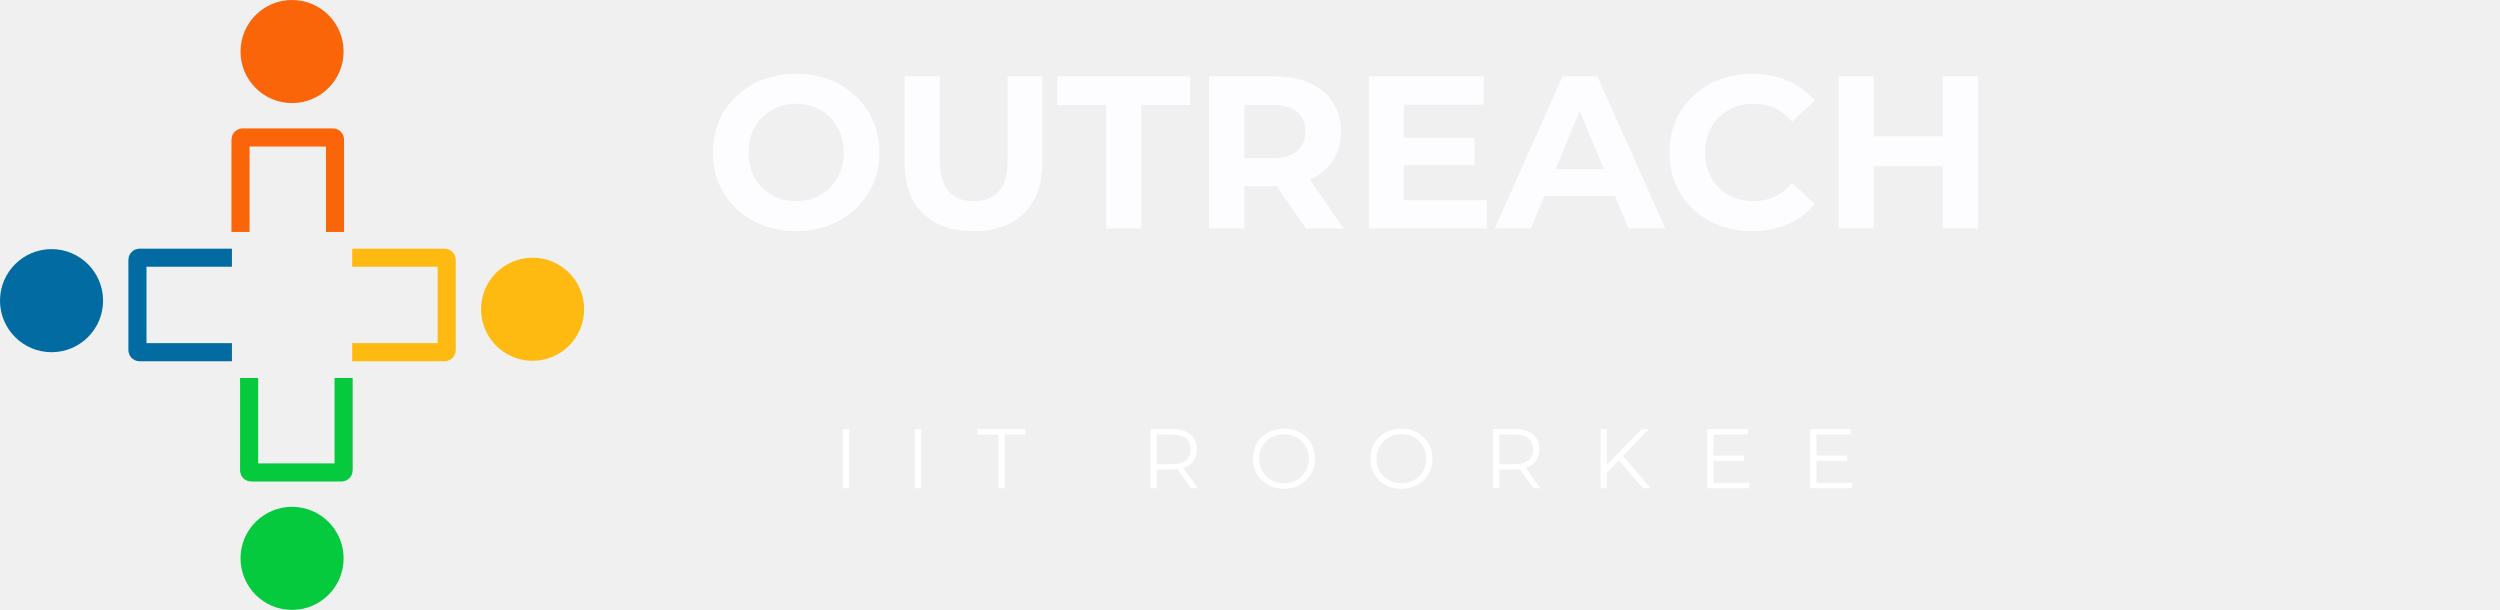
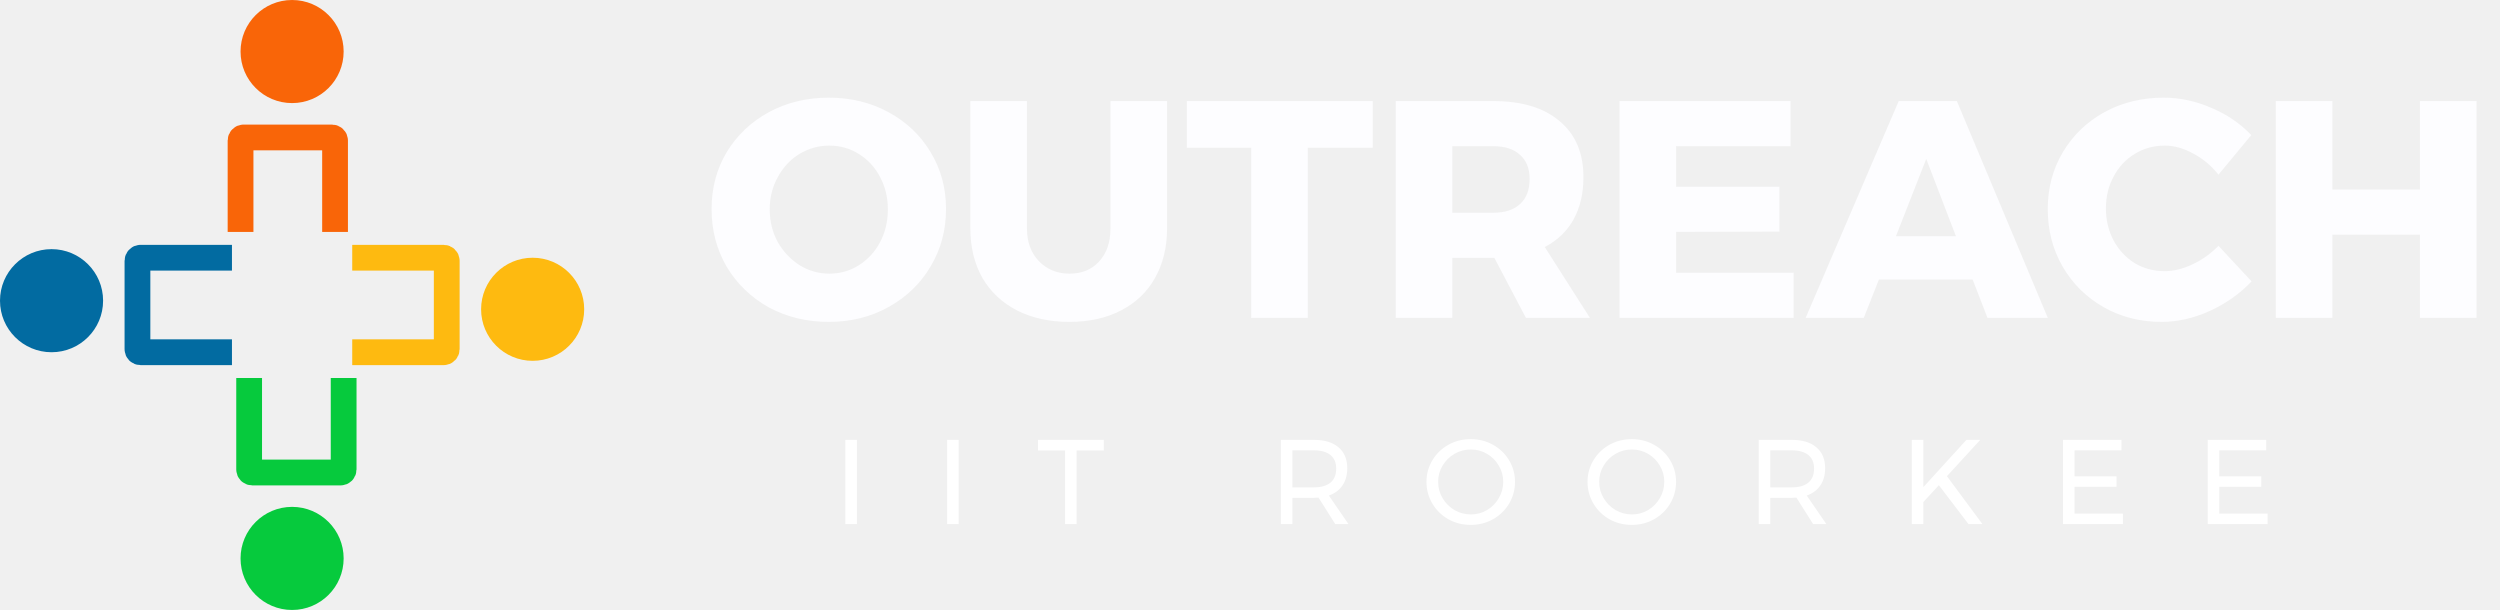
- <svg xmlns="http://www.w3.org/2000/svg" width="414" height="101" viewBox="0 0 414 101" fill="none">
-   <path d="M131.84 38.277C129.224 38.277 126.86 37.713 124.748 36.585C122.66 35.457 121.016 33.909 119.816 31.941C118.64 29.949 118.052 27.717 118.052 25.245C118.052 22.773 118.64 20.553 119.816 18.585C121.016 16.593 122.66 15.033 124.748 13.905C126.86 12.777 129.224 12.213 131.84 12.213C134.456 12.213 136.808 12.777 138.896 13.905C140.984 15.033 142.628 16.593 143.828 18.585C145.028 20.553 145.628 22.773 145.628 25.245C145.628 27.717 145.028 29.949 143.828 31.941C142.628 33.909 140.984 35.457 138.896 36.585C136.808 37.713 134.456 38.277 131.84 38.277ZM131.84 33.309C133.328 33.309 134.672 32.973 135.872 32.301C137.072 31.605 138.008 30.645 138.68 29.421C139.376 28.197 139.724 26.805 139.724 25.245C139.724 23.685 139.376 22.293 138.68 21.069C138.008 19.845 137.072 18.897 135.872 18.225C134.672 17.529 133.328 17.181 131.84 17.181C130.352 17.181 129.008 17.529 127.808 18.225C126.608 18.897 125.66 19.845 124.964 21.069C124.292 22.293 123.956 23.685 123.956 25.245C123.956 26.805 124.292 28.197 124.964 29.421C125.66 30.645 126.608 31.605 127.808 32.301C129.008 32.973 130.352 33.309 131.84 33.309ZM161.207 38.277C157.607 38.277 154.799 37.281 152.783 35.289C150.791 33.297 149.795 30.453 149.795 26.757V12.645H155.627V26.541C155.627 31.053 157.499 33.309 161.243 33.309C163.067 33.309 164.459 32.769 165.419 31.689C166.379 30.585 166.859 28.869 166.859 26.541V12.645H172.619V26.757C172.619 30.453 171.611 33.297 169.595 35.289C167.603 37.281 164.807 38.277 161.207 38.277ZM183.18 17.397H175.116V12.645H197.076V17.397H189.012V37.845H183.18V17.397ZM216.27 37.845L211.41 30.825H211.122H206.046V37.845H200.214V12.645H211.122C213.354 12.645 215.286 13.017 216.918 13.761C218.574 14.505 219.846 15.561 220.734 16.929C221.622 18.297 222.066 19.917 222.066 21.789C222.066 23.661 221.61 25.281 220.698 26.649C219.81 27.993 218.538 29.025 216.882 29.745L222.534 37.845H216.27ZM216.162 21.789C216.162 20.373 215.706 19.293 214.794 18.549C213.882 17.781 212.55 17.397 210.798 17.397H206.046V26.181H210.798C212.55 26.181 213.882 25.797 214.794 25.029C215.706 24.261 216.162 23.181 216.162 21.789ZM246.199 33.165V37.845H226.687V12.645H245.731V17.325H232.483V22.797H244.183V27.333H232.483V33.165H246.199ZM267.435 32.445H255.735L253.503 37.845H247.527L258.759 12.645H264.519L275.787 37.845H269.667L267.435 32.445ZM265.599 28.017L261.603 18.369L257.607 28.017H265.599ZM290.11 38.277C287.542 38.277 285.214 37.725 283.126 36.621C281.062 35.493 279.43 33.945 278.23 31.977C277.054 29.985 276.466 27.741 276.466 25.245C276.466 22.749 277.054 20.517 278.23 18.549C279.43 16.557 281.062 15.009 283.126 13.905C285.214 12.777 287.554 12.213 290.146 12.213C292.33 12.213 294.298 12.597 296.05 13.365C297.826 14.133 299.314 15.237 300.514 16.677L296.77 20.133C295.066 18.165 292.954 17.181 290.434 17.181C288.874 17.181 287.482 17.529 286.258 18.225C285.034 18.897 284.074 19.845 283.378 21.069C282.706 22.293 282.37 23.685 282.37 25.245C282.37 26.805 282.706 28.197 283.378 29.421C284.074 30.645 285.034 31.605 286.258 32.301C287.482 32.973 288.874 33.309 290.434 33.309C292.954 33.309 295.066 32.313 296.77 30.321L300.514 33.777C299.314 35.241 297.826 36.357 296.05 37.125C294.274 37.893 292.294 38.277 290.11 38.277ZM327.564 12.645V37.845H321.732V27.513H310.284V37.845H304.452V12.645H310.284V22.581H321.732V12.645H327.564Z" fill="#FDFDFF" />
-   <circle cx="48.366" cy="8.535" r="8.535" fill="#F96508" />
-   <circle cx="8.535" cy="49.789" r="8.535" transform="rotate(-90 8.53521 49.7888)" fill="#026BA1" />
-   <circle cx="88.197" cy="51.211" r="8.535" transform="rotate(90 88.1972 51.2112)" fill="#FEBA10" />
-   <circle cx="48.366" cy="92.465" r="8.535" transform="rotate(-180 48.3662 92.4648)" fill="#06CA3D" />
-   <path d="M55.479 38.408V23.113C55.479 22.919 55.321 22.761 55.126 22.761H40.184C39.989 22.761 39.831 22.919 39.831 23.113V38.408" stroke="#F96508" stroke-width="3" />
-   <path d="M38.408 42.676H23.113C22.919 42.676 22.761 42.834 22.761 43.029V57.971C22.761 58.166 22.919 58.324 23.113 58.324H38.408" stroke="#026BA1" stroke-width="3" />
-   <path d="M58.324 58.324H73.619C73.814 58.324 73.972 58.166 73.972 57.971V43.029C73.972 42.834 73.814 42.676 73.619 42.676H58.324" stroke="#FEBA10" stroke-width="3" />
-   <path d="M41.254 62.592V77.886C41.254 78.081 41.411 78.239 41.606 78.239H56.548C56.743 78.239 56.901 78.081 56.901 77.886V62.592" stroke="#06CA3D" stroke-width="3" />
-   <path d="M139.582 71.059H140.618V80.859H139.582V71.059ZM151.506 71.059H152.542V80.859H151.506V71.059ZM165.335 71.955H161.891V71.059H169.815V71.955H166.371V80.859H165.335V71.955ZM197.226 80.859L194.986 77.709C194.734 77.737 194.473 77.751 194.202 77.751H191.57V80.859H190.534V71.059H194.202C195.453 71.059 196.433 71.358 197.142 71.955C197.852 72.552 198.206 73.374 198.206 74.419C198.206 75.184 198.01 75.833 197.618 76.365C197.236 76.888 196.685 77.266 195.966 77.499L198.36 80.859H197.226ZM194.174 76.869C195.145 76.869 195.887 76.654 196.4 76.225C196.914 75.796 197.17 75.194 197.17 74.419C197.17 73.626 196.914 73.019 196.4 72.599C195.887 72.17 195.145 71.955 194.174 71.955H191.57V76.869H194.174ZM212.635 80.943C211.665 80.943 210.783 80.728 209.989 80.299C209.205 79.861 208.589 79.263 208.141 78.507C207.703 77.751 207.483 76.902 207.483 75.959C207.483 75.016 207.703 74.167 208.141 73.411C208.589 72.655 209.205 72.062 209.989 71.633C210.783 71.195 211.665 70.975 212.635 70.975C213.606 70.975 214.479 71.19 215.253 71.619C216.037 72.049 216.653 72.646 217.101 73.411C217.549 74.167 217.773 75.016 217.773 75.959C217.773 76.902 217.549 77.756 217.101 78.521C216.653 79.277 216.037 79.87 215.253 80.299C214.479 80.728 213.606 80.943 212.635 80.943ZM212.635 80.019C213.41 80.019 214.11 79.847 214.735 79.501C215.361 79.147 215.851 78.661 216.205 78.045C216.56 77.42 216.737 76.725 216.737 75.959C216.737 75.194 216.56 74.503 216.205 73.887C215.851 73.262 215.361 72.776 214.735 72.431C214.11 72.076 213.41 71.899 212.635 71.899C211.861 71.899 211.156 72.076 210.521 72.431C209.896 72.776 209.401 73.262 209.037 73.887C208.683 74.503 208.505 75.194 208.505 75.959C208.505 76.725 208.683 77.42 209.037 78.045C209.401 78.661 209.896 79.147 210.521 79.501C211.156 79.847 211.861 80.019 212.635 80.019ZM232.08 80.943C231.109 80.943 230.227 80.728 229.434 80.299C228.65 79.861 228.034 79.263 227.586 78.507C227.147 77.751 226.928 76.902 226.928 75.959C226.928 75.016 227.147 74.167 227.586 73.411C228.034 72.655 228.65 72.062 229.434 71.633C230.227 71.195 231.109 70.975 232.08 70.975C233.05 70.975 233.923 71.19 234.698 71.619C235.482 72.049 236.098 72.646 236.546 73.411C236.994 74.167 237.218 75.016 237.218 75.959C237.218 76.902 236.994 77.756 236.546 78.521C236.098 79.277 235.482 79.87 234.698 80.299C233.923 80.728 233.05 80.943 232.08 80.943ZM232.08 80.019C232.854 80.019 233.554 79.847 234.18 79.501C234.805 79.147 235.295 78.661 235.65 78.045C236.004 77.42 236.182 76.725 236.182 75.959C236.182 75.194 236.004 74.503 235.65 73.887C235.295 73.262 234.805 72.776 234.18 72.431C233.554 72.076 232.854 71.899 232.08 71.899C231.305 71.899 230.6 72.076 229.966 72.431C229.34 72.776 228.846 73.262 228.482 73.887C228.127 74.503 227.95 75.194 227.95 75.959C227.95 76.725 228.127 77.42 228.482 78.045C228.846 78.661 229.34 79.147 229.966 79.501C230.6 79.847 231.305 80.019 232.08 80.019ZM253.932 80.859L251.692 77.709C251.44 77.737 251.178 77.751 250.908 77.751H248.276V80.859H247.24V71.059H250.908C252.158 71.059 253.138 71.358 253.848 71.955C254.557 72.552 254.912 73.374 254.912 74.419C254.912 75.184 254.716 75.833 254.324 76.365C253.941 76.888 253.39 77.266 252.672 77.499L255.066 80.859H253.932ZM250.88 76.869C251.85 76.869 252.592 76.654 253.106 76.225C253.619 75.796 253.876 75.194 253.876 74.419C253.876 73.626 253.619 73.019 253.106 72.599C252.592 72.17 251.85 71.955 250.88 71.955H248.276V76.869H250.88ZM268.095 76.253L266.093 78.283V80.859H265.057V71.059H266.093V76.981L271.847 71.059H273.037L268.795 75.497L273.331 80.859H272.099L268.095 76.253ZM289.64 79.963V80.859H282.71V71.059H289.43V71.955H283.746V75.441H288.814V76.323H283.746V79.963H289.64ZM306.705 79.963V80.859H299.775V71.059H306.495V71.955H300.811V75.441H305.879V76.323H300.811V79.963H306.705Z" fill="white" />
+ <svg xmlns="http://www.w3.org/2000/svg" width="291" height="71" viewBox="0 0 291 71" fill="none">
+   <path d="M96.472 11.368C99.04 11.368 101.356 11.932 103.42 13.06C105.508 14.188 107.14 15.736 108.316 17.704C109.516 19.672 110.116 21.88 110.116 24.328C110.116 26.8 109.516 29.032 108.316 31.024C107.14 33.016 105.508 34.588 103.42 35.74C101.356 36.892 99.04 37.468 96.472 37.468C93.904 37.468 91.576 36.904 89.488 35.776C87.424 34.624 85.792 33.052 84.592 31.06C83.416 29.044 82.828 26.8 82.828 24.328C82.828 21.88 83.416 19.672 84.592 17.704C85.792 15.736 87.424 14.188 89.488 13.06C91.576 11.932 93.904 11.368 96.472 11.368ZM96.544 16.948C95.296 16.948 94.132 17.272 93.052 17.92C91.996 18.568 91.156 19.468 90.532 20.62C89.908 21.748 89.596 22.996 89.596 24.364C89.596 25.756 89.908 27.028 90.532 28.18C91.18 29.308 92.032 30.208 93.088 30.88C94.144 31.528 95.296 31.852 96.544 31.852C97.792 31.852 98.932 31.528 99.964 30.88C101.02 30.208 101.848 29.308 102.448 28.18C103.048 27.028 103.348 25.756 103.348 24.364C103.348 22.996 103.048 21.748 102.448 20.62C101.848 19.468 101.02 18.568 99.964 17.92C98.932 17.272 97.792 16.948 96.544 16.948ZM119.538 26.596C119.538 28.18 120.006 29.452 120.942 30.412C121.878 31.372 123.066 31.852 124.506 31.852C125.922 31.852 127.062 31.384 127.926 30.448C128.814 29.488 129.258 28.204 129.258 26.596V11.764H135.846V26.596C135.846 28.78 135.378 30.7 134.442 32.356C133.53 33.988 132.21 35.248 130.482 36.136C128.778 37.024 126.774 37.468 124.47 37.468C122.166 37.468 120.138 37.024 118.386 36.136C116.658 35.248 115.314 33.988 114.354 32.356C113.418 30.7 112.95 28.78 112.95 26.596V11.764H119.538V26.596ZM138.15 11.764H159.786V17.2H152.226V37H145.638V17.2H138.15V11.764ZM177.616 37L173.944 30.016H173.8H169.048V37H162.46V11.764H173.8C177.136 11.764 179.716 12.544 181.54 14.104C183.388 15.64 184.312 17.812 184.312 20.62C184.312 22.516 183.928 24.16 183.16 25.552C182.392 26.92 181.276 27.988 179.812 28.756L185.068 37H177.616ZM169.048 24.76H173.836C175.18 24.76 176.212 24.424 176.932 23.752C177.676 23.08 178.048 22.108 178.048 20.836C178.048 19.612 177.676 18.676 176.932 18.028C176.212 17.356 175.18 17.02 173.836 17.02H169.048V24.76ZM188.511 11.764H208.419V17.02H195.099V21.736H207.123V26.956L195.099 26.992V31.744H208.779V37H188.511V11.764ZM231.343 37L229.615 32.536H218.707L216.943 37H210.175L221.011 11.764H227.779L238.363 37H231.343ZM220.687 27.496H227.671L224.215 18.496L220.687 27.496ZM258.231 20.332C257.415 19.3 256.443 18.484 255.315 17.884C254.187 17.26 253.071 16.948 251.967 16.948C250.695 16.948 249.531 17.272 248.475 17.92C247.443 18.544 246.627 19.42 246.027 20.548C245.427 21.652 245.127 22.888 245.127 24.256C245.127 25.624 245.427 26.872 246.027 28C246.627 29.104 247.443 29.98 248.475 30.628C249.531 31.252 250.695 31.564 251.967 31.564C252.999 31.564 254.079 31.3 255.207 30.772C256.335 30.244 257.343 29.524 258.231 28.612L262.083 32.752C260.715 34.192 259.083 35.344 257.187 36.208C255.315 37.048 253.455 37.468 251.607 37.468C249.111 37.468 246.855 36.892 244.839 35.74C242.823 34.588 241.239 33.016 240.087 31.024C238.935 29.032 238.359 26.8 238.359 24.328C238.359 21.88 238.947 19.672 240.123 17.704C241.299 15.736 242.907 14.188 244.947 13.06C247.011 11.932 249.315 11.368 251.859 11.368C253.731 11.368 255.579 11.764 257.403 12.556C259.227 13.324 260.775 14.38 262.047 15.724L258.231 20.332ZM264.905 11.764H271.493V22.06H281.681V11.764H288.269V37H281.681V27.316H271.493V37H264.905V11.764Z" fill="#FDFDFF" />
+   <circle cx="34" cy="6" r="6" fill="#F96508" />
+   <circle cx="6" cy="35" r="6" transform="rotate(-90 6 35)" fill="#026BA1" />
+   <circle cx="62" cy="36" r="6" transform="rotate(90 62 36)" fill="#FEBA10" />
+   <circle cx="34" cy="65" r="6" transform="rotate(-180 34 65)" fill="#06CA3D" />
+   <path d="M39 27V16.353C39 16.158 38.842 16 38.647 16H28.353C28.158 16 28 16.158 28 16.353V27" stroke="#F96508" stroke-width="3" />
+   <path d="M27 30H16.353C16.158 30 16 30.158 16 30.353V40.647C16 40.842 16.158 41 16.353 41H27" stroke="#026BA1" stroke-width="3" />
+   <path d="M41 41H51.647C51.842 41 52 40.842 52 40.647V30.353C52 30.158 51.842 30 51.647 30H41" stroke="#FEBA10" stroke-width="3" />
+   <path d="M29 44V54.647C29 54.842 29.158 55 29.353 55H39.647C39.842 55 40 54.842 40 54.647V44" stroke="#06CA3D" stroke-width="3" />
+   <path d="M98.4 51.2H99.744V61H98.4V51.2ZM110.243 51.2H111.587V61H110.243V51.2ZM120.825 51.2H128.483V52.432H125.319V61H123.975V52.432H120.825V51.2ZM155.421 61L153.475 57.92C153.251 57.939 153.069 57.948 152.929 57.948H150.437V61H149.093V51.2H152.929C154.17 51.2 155.127 51.489 155.799 52.068C156.48 52.637 156.821 53.449 156.821 54.504C156.821 55.297 156.634 55.965 156.261 56.506C155.897 57.047 155.369 57.439 154.679 57.682L156.961 61H155.421ZM152.929 56.73C153.769 56.73 154.413 56.548 154.861 56.184C155.309 55.811 155.533 55.265 155.533 54.546C155.533 53.846 155.309 53.319 154.861 52.964C154.413 52.6 153.769 52.418 152.929 52.418H150.437V56.73H152.929ZM171.194 51.116C172.136 51.116 173 51.335 173.784 51.774C174.577 52.213 175.202 52.815 175.66 53.58C176.117 54.336 176.346 55.171 176.346 56.086C176.346 57.001 176.117 57.845 175.66 58.62C175.202 59.385 174.577 59.992 173.784 60.44C173 60.879 172.136 61.098 171.194 61.098C170.251 61.098 169.383 60.879 168.59 60.44C167.806 59.992 167.185 59.385 166.728 58.62C166.27 57.845 166.042 57.001 166.042 56.086C166.042 55.171 166.27 54.336 166.728 53.58C167.185 52.815 167.806 52.213 168.59 51.774C169.374 51.335 170.242 51.116 171.194 51.116ZM171.208 52.32C170.526 52.32 169.892 52.488 169.304 52.824C168.725 53.16 168.263 53.617 167.918 54.196C167.572 54.765 167.4 55.395 167.4 56.086C167.4 56.777 167.572 57.411 167.918 57.99C168.263 58.569 168.725 59.031 169.304 59.376C169.892 59.712 170.526 59.88 171.208 59.88C171.889 59.88 172.514 59.712 173.084 59.376C173.662 59.031 174.12 58.569 174.456 57.99C174.801 57.411 174.974 56.777 174.974 56.086C174.974 55.395 174.801 54.765 174.456 54.196C174.12 53.617 173.662 53.16 173.084 52.824C172.514 52.488 171.889 52.32 171.208 52.32ZM189.941 51.116C190.883 51.116 191.747 51.335 192.531 51.774C193.324 52.213 193.949 52.815 194.407 53.58C194.864 54.336 195.093 55.171 195.093 56.086C195.093 57.001 194.864 57.845 194.407 58.62C193.949 59.385 193.324 59.992 192.531 60.44C191.747 60.879 190.883 61.098 189.941 61.098C188.998 61.098 188.13 60.879 187.337 60.44C186.553 59.992 185.932 59.385 185.475 58.62C185.017 57.845 184.789 57.001 184.789 56.086C184.789 55.171 185.017 54.336 185.475 53.58C185.932 52.815 186.553 52.213 187.337 51.774C188.121 51.335 188.989 51.116 189.941 51.116ZM189.955 52.32C189.273 52.32 188.639 52.488 188.051 52.824C187.472 53.16 187.01 53.617 186.665 54.196C186.319 54.765 186.147 55.395 186.147 56.086C186.147 56.777 186.319 57.411 186.665 57.99C187.01 58.569 187.472 59.031 188.051 59.376C188.639 59.712 189.273 59.88 189.955 59.88C190.636 59.88 191.261 59.712 191.831 59.376C192.409 59.031 192.867 58.569 193.203 57.99C193.548 57.411 193.721 56.777 193.721 56.086C193.721 55.395 193.548 54.765 193.203 54.196C192.867 53.617 192.409 53.16 191.831 52.824C191.261 52.488 190.636 52.32 189.955 52.32ZM211.046 61L209.1 57.92C208.876 57.939 208.694 57.948 208.554 57.948H206.062V61H204.718V51.2H208.554C209.795 51.2 210.752 51.489 211.424 52.068C212.105 52.637 212.446 53.449 212.446 54.504C212.446 55.297 212.259 55.965 211.886 56.506C211.522 57.047 210.995 57.439 210.304 57.682L212.586 61H211.046ZM208.554 56.73C209.394 56.73 210.038 56.548 210.486 56.184C210.934 55.811 211.158 55.265 211.158 54.546C211.158 53.846 210.934 53.319 210.486 52.964C210.038 52.6 209.394 52.418 208.554 52.418H206.062V56.73H208.554ZM230.753 61H229.129L225.685 56.478L223.879 58.438V61H222.535V51.2H223.879V56.702L228.891 51.2H230.501L226.623 55.428L230.753 61ZM240.134 51.2H246.938V52.418H241.478V55.442H246.364V56.66H241.478V59.782H247.106V61H240.134V51.2ZM256.98 51.2H263.784V52.418H258.324V55.442H263.21V56.66H258.324V59.782H263.952V61H256.98V51.2Z" fill="white" />
</svg>
